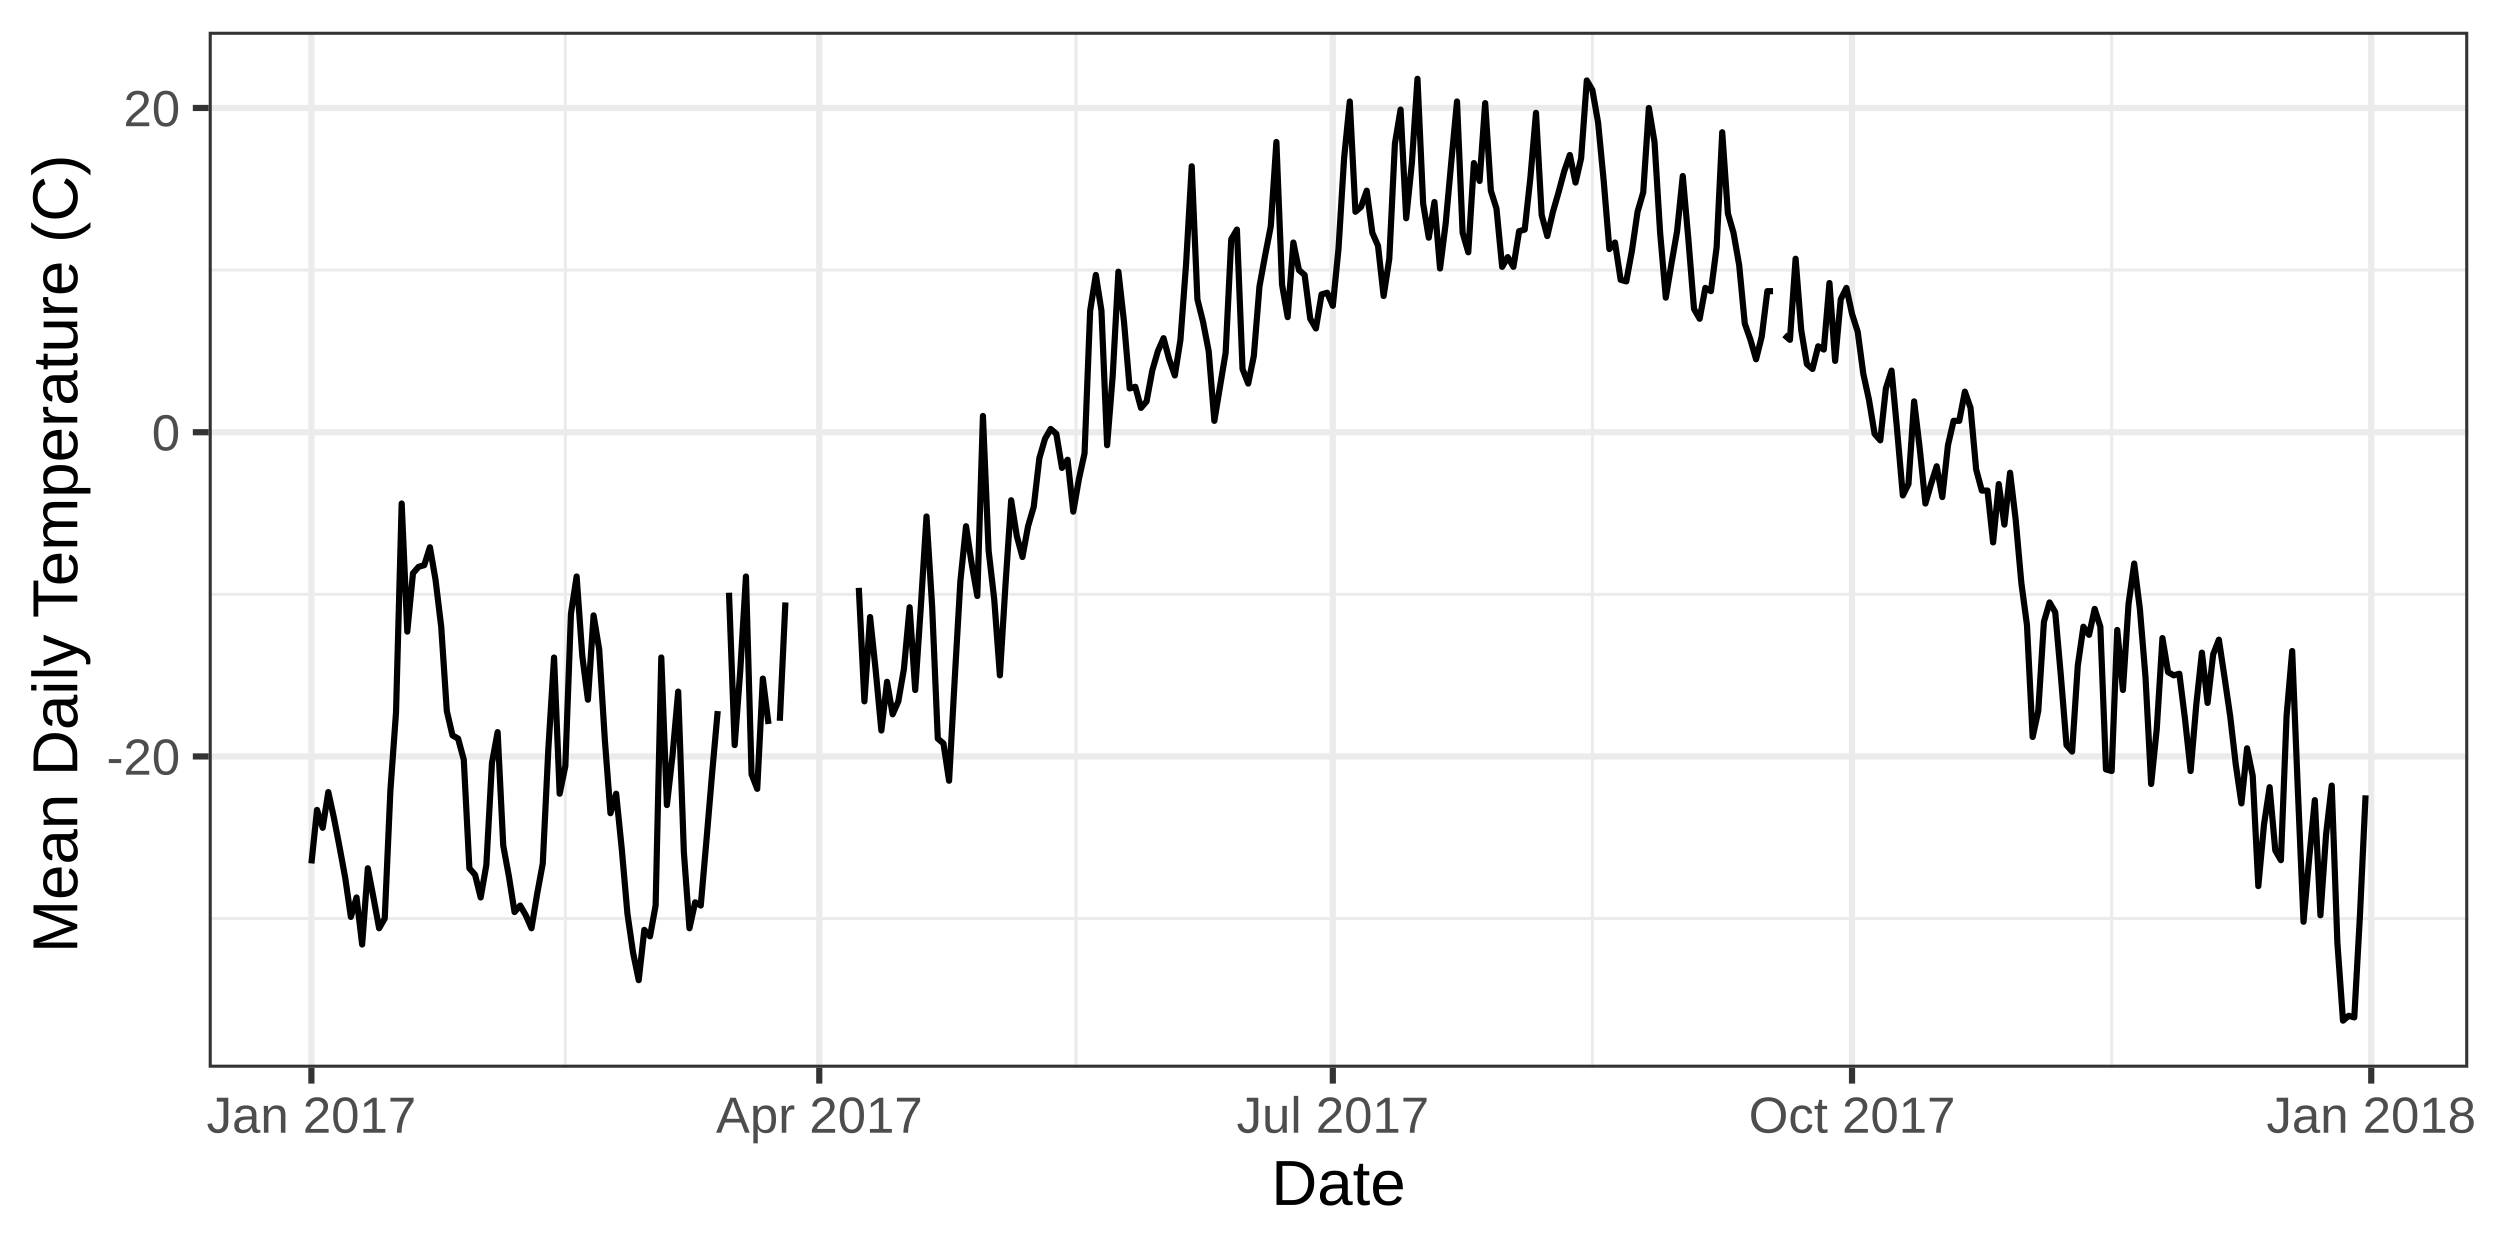
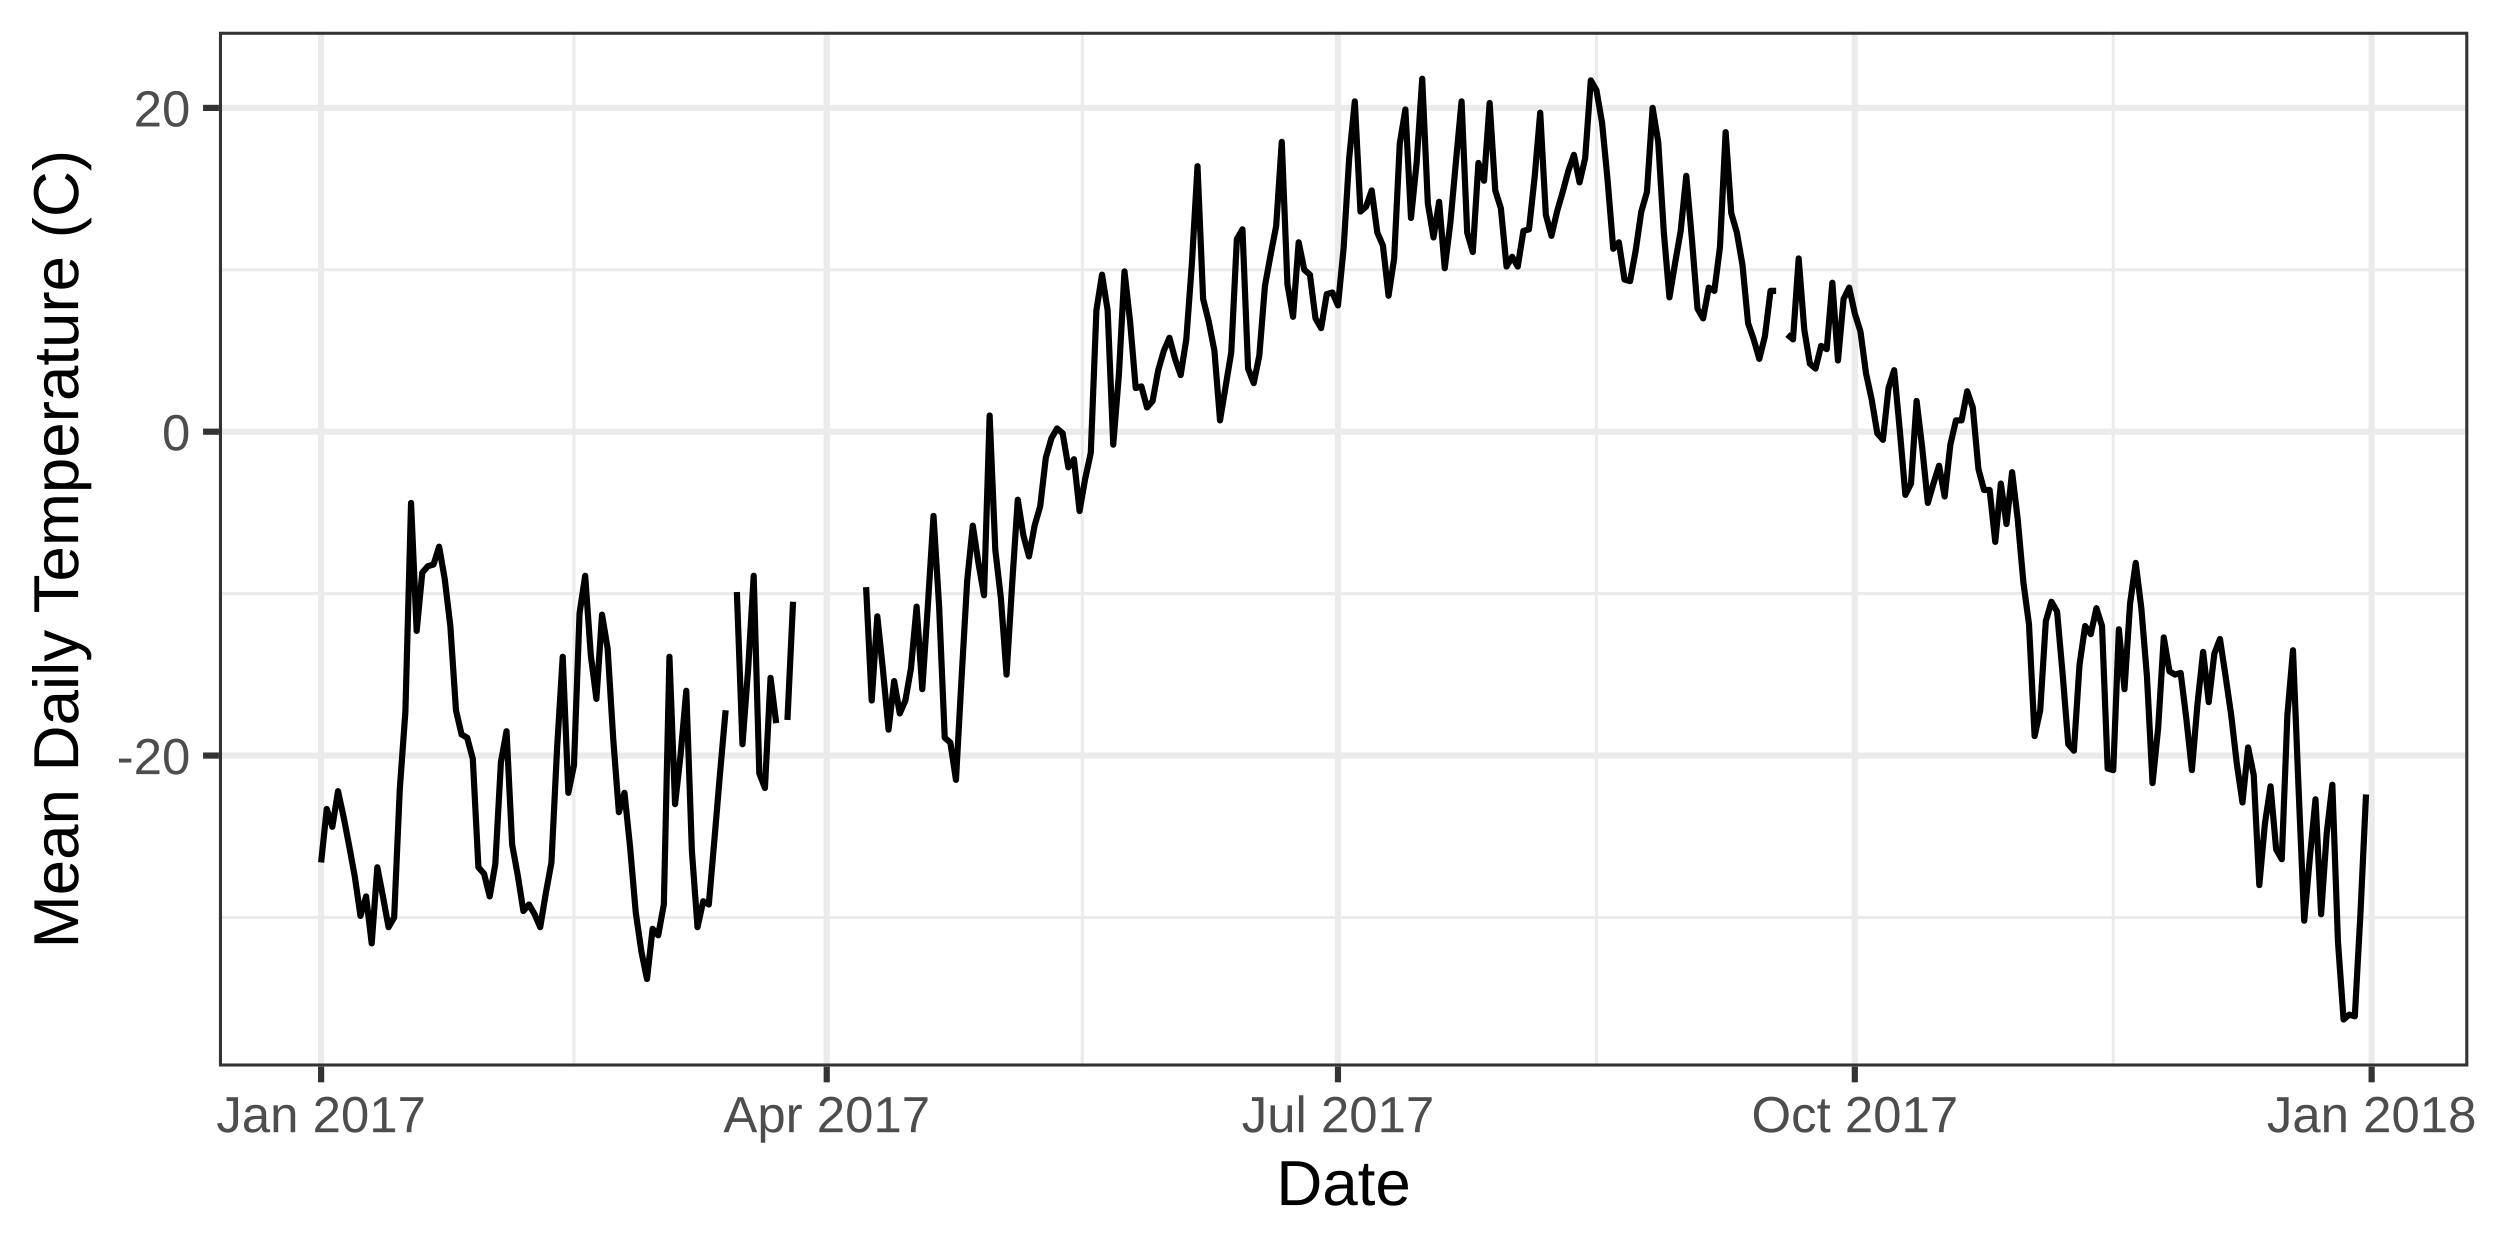
- <svg xmlns="http://www.w3.org/2000/svg" viewBox="0 0 432.00 216.00">
+ <svg xmlns="http://www.w3.org/2000/svg" class="svglite" width="432.00pt" height="216.00pt" viewBox="0 0 432.00 216.00">
  <defs>
    <style type="text/css">
-     line, polyline, polygon, path, rect, circle {
+     .svglite line, .svglite polyline, .svglite polygon, .svglite path, .svglite rect, .svglite circle {
      fill: none;
      stroke: #000000;
      stroke-linecap: round;
      stroke-linejoin: round;
      stroke-miterlimit: 10.00;
    }
  </style>
  </defs>
  <rect width="100%" height="100%" style="stroke: none; fill: #FFFFFF;" />
-   <rect x="0.00" y="0" width="432.00" height="216.00" style="stroke-width: 1.07; stroke: #FFFFFF; fill: #FFFFFF;" />
  <defs>
-     <clipPath id="cpMzYuMDZ8NDI2LjUyfDE4NC41MXw1LjQ4">
-       <rect x="36.06" y="5.48" width="390.46" height="179.03" />
-     </clipPath>
-   </defs>
-   <rect x="36.06" y="5.48" width="390.46" height="179.03" style="stroke-width: 1.07; stroke: none; fill: #FFFFFF;" clip-path="url(#cpMzYuMDZ8NDI2LjUyfDE4NC41MXw1LjQ4)" />
-   <polyline points="36.06,158.72 426.52,158.72 " style="stroke-width: 0.53; stroke: #EBEBEB; stroke-linecap: butt;" clip-path="url(#cpMzYuMDZ8NDI2LjUyfDE4NC41MXw1LjQ4)" />
-   <polyline points="36.06,102.70 426.52,102.70 " style="stroke-width: 0.53; stroke: #EBEBEB; stroke-linecap: butt;" clip-path="url(#cpMzYuMDZ8NDI2LjUyfDE4NC41MXw1LjQ4)" />
-   <polyline points="36.06,46.67 426.52,46.67 " style="stroke-width: 0.53; stroke: #EBEBEB; stroke-linecap: butt;" clip-path="url(#cpMzYuMDZ8NDI2LjUyfDE4NC41MXw1LjQ4)" />
-   <polyline points="97.69,184.51 97.69,5.48 " style="stroke-width: 0.53; stroke: #EBEBEB; stroke-linecap: butt;" clip-path="url(#cpMzYuMDZ8NDI2LjUyfDE4NC41MXw1LjQ4)" />
-   <polyline points="185.94,184.51 185.94,5.48 " style="stroke-width: 0.53; stroke: #EBEBEB; stroke-linecap: butt;" clip-path="url(#cpMzYuMDZ8NDI2LjUyfDE4NC41MXw1LjQ4)" />
-   <polyline points="275.17,184.51 275.17,5.48 " style="stroke-width: 0.53; stroke: #EBEBEB; stroke-linecap: butt;" clip-path="url(#cpMzYuMDZ8NDI2LjUyfDE4NC41MXw1LjQ4)" />
-   <polyline points="364.89,184.51 364.89,5.48 " style="stroke-width: 0.53; stroke: #EBEBEB; stroke-linecap: butt;" clip-path="url(#cpMzYuMDZ8NDI2LjUyfDE4NC41MXw1LjQ4)" />
-   <polyline points="36.06,130.71 426.52,130.71 " style="stroke-width: 1.07; stroke: #EBEBEB; stroke-linecap: butt;" clip-path="url(#cpMzYuMDZ8NDI2LjUyfDE4NC41MXw1LjQ4)" />
-   <polyline points="36.06,74.69 426.52,74.69 " style="stroke-width: 1.07; stroke: #EBEBEB; stroke-linecap: butt;" clip-path="url(#cpMzYuMDZ8NDI2LjUyfDE4NC41MXw1LjQ4)" />
-   <polyline points="36.06,18.66 426.52,18.66 " style="stroke-width: 1.07; stroke: #EBEBEB; stroke-linecap: butt;" clip-path="url(#cpMzYuMDZ8NDI2LjUyfDE4NC41MXw1LjQ4)" />
-   <polyline points="53.81,184.51 53.81,5.48 " style="stroke-width: 1.07; stroke: #EBEBEB; stroke-linecap: butt;" clip-path="url(#cpMzYuMDZ8NDI2LjUyfDE4NC41MXw1LjQ4)" />
-   <polyline points="141.57,184.51 141.57,5.48 " style="stroke-width: 1.07; stroke: #EBEBEB; stroke-linecap: butt;" clip-path="url(#cpMzYuMDZ8NDI2LjUyfDE4NC41MXw1LjQ4)" />
-   <polyline points="230.31,184.51 230.31,5.48 " style="stroke-width: 1.07; stroke: #EBEBEB; stroke-linecap: butt;" clip-path="url(#cpMzYuMDZ8NDI2LjUyfDE4NC41MXw1LjQ4)" />
-   <polyline points="320.03,184.51 320.03,5.48 " style="stroke-width: 1.07; stroke: #EBEBEB; stroke-linecap: butt;" clip-path="url(#cpMzYuMDZ8NDI2LjUyfDE4NC41MXw1LjQ4)" />
-   <polyline points="409.75,184.51 409.75,5.48 " style="stroke-width: 1.07; stroke: #EBEBEB; stroke-linecap: butt;" clip-path="url(#cpMzYuMDZ8NDI2LjUyfDE4NC41MXw1LjQ4)" />
-   <polyline points="53.81,149.20 54.78,139.95 55.76,143.04 56.73,136.87 57.71,141.36 58.68,146.40 59.66,151.72 60.63,158.44 61.61,155.08 62.58,163.21 63.56,150.04 64.53,155.08 65.51,160.40 66.48,158.72 67.46,136.59 68.43,123.15 69.41,87.01 70.38,109.14 71.36,99.06 72.34,97.94 73.31,97.66 74.29,94.57 75.26,100.18 76.24,108.30 77.21,122.87 78.19,127.07 79.16,127.63 80.14,131.27 81.11,150.04 82.09,151.16 83.06,155.08 84.04,149.48 85.01,131.83 85.99,126.51 86.96,146.12 87.94,151.44 88.91,157.60 89.89,156.48 90.86,158.16 91.84,160.40 92.81,154.52 93.79,149.20 94.76,129.31 95.74,113.62 96.71,137.15 97.69,132.39 98.66,106.06 99.64,99.62 100.62,113.34 101.59,120.91 102.57,106.34 103.54,112.22 104.52,127.91 105.49,140.52 106.47,137.15 107.44,146.68 108.42,157.88 109.39,164.61 110.37,169.37 111.34,160.68 112.32,161.80 113.29,156.48 114.27,113.62 115.24,139.11 116.22,130.43 117.19,119.51 118.17,147.24 119.14,160.40 120.12,155.92 121.09,156.48 122.07,145.28 123.04,133.79 124.02,122.87 " style="stroke-width: 1.07; stroke-linecap: butt;" clip-path="url(#cpMzYuMDZ8NDI2LjUyfDE4NC41MXw1LjQ4)" />
-   <polyline points="125.97,102.42 126.95,128.75 127.92,115.86 128.90,99.62 129.87,133.79 130.85,136.31 131.82,117.26 132.80,125.11 " style="stroke-width: 1.07; stroke-linecap: butt;" clip-path="url(#cpMzYuMDZ8NDI2LjUyfDE4NC41MXw1LjQ4)" />
-   <polyline points="134.75,124.55 135.72,104.10 " style="stroke-width: 1.07; stroke-linecap: butt;" clip-path="url(#cpMzYuMDZ8NDI2LjUyfDE4NC41MXw1LjQ4)" />
-   <polyline points="148.40,101.58 149.37,121.19 150.35,106.62 151.32,115.86 152.30,126.23 153.28,117.82 154.25,123.43 155.23,121.19 156.20,115.58 157.18,104.94 158.15,119.23 159.13,104.66 160.10,89.25 161.08,104.94 162.05,127.63 163.03,128.47 164.00,134.91 164.98,117.26 165.95,100.46 166.93,90.93 167.90,97.38 168.88,102.98 169.85,71.88 170.83,95.13 171.80,103.54 172.78,116.70 173.75,101.02 174.73,86.45 175.70,92.61 176.68,96.25 177.65,90.93 178.63,87.57 179.60,79.17 180.58,75.81 181.56,74.12 182.53,74.97 183.51,80.85 184.48,79.45 185.46,88.41 186.43,82.81 187.41,78.33 188.38,53.68 189.36,47.51 190.33,53.68 191.31,76.93 192.28,64.88 193.26,46.95 194.23,55.64 195.21,67.12 196.18,66.84 197.16,70.48 198.13,69.36 199.11,64.04 200.08,60.68 201.06,58.44 202.03,62.08 203.01,64.88 203.98,58.72 204.96,45.55 205.93,28.74 206.91,51.71 207.89,55.64 208.86,60.68 209.84,72.72 210.81,66.84 211.79,60.96 212.76,41.35 213.74,39.67 214.71,63.76 215.69,66.28 216.66,61.52 217.64,49.47 218.61,44.15 219.59,39.11 220.56,24.54 221.54,49.19 222.51,54.80 223.49,41.91 224.46,46.67 225.44,47.51 226.41,55.08 227.39,56.76 228.36,50.87 229.34,50.59 230.31,52.84 231.29,43.03 232.26,27.34 233.24,17.54 234.22,36.59 235.19,35.75 236.17,32.95 237.14,40.23 238.12,42.47 239.09,51.15 240.07,44.71 241.04,24.82 242.02,18.94 242.99,37.71 243.97,28.18 244.94,13.62 245.92,35.19 246.89,41.07 247.87,34.91 248.84,46.39 249.82,38.55 250.79,27.90 251.77,17.54 252.74,40.23 253.72,43.59 254.69,28.18 255.67,31.27 256.64,17.82 257.62,32.95 258.59,36.03 259.57,46.11 260.54,44.43 261.52,46.11 262.50,39.95 263.47,39.67 264.45,30.70 265.42,19.50 266.40,37.15 267.37,40.79 268.35,36.59 269.32,33.23 270.30,29.58 271.27,26.78 272.25,31.55 273.22,27.34 274.20,13.90 275.17,15.58 276.15,21.18 277.12,31.27 278.10,43.03 279.07,41.91 280.05,48.35 281.02,48.63 282.00,43.31 282.97,36.59 283.95,33.23 284.92,18.66 285.90,24.54 286.87,40.23 287.85,51.43 288.83,45.55 289.80,39.95 290.78,30.42 291.75,41.35 292.73,53.40 293.70,55.08 294.68,49.75 295.65,50.31 296.63,42.75 297.60,22.86 298.58,36.87 299.55,40.23 300.53,45.83 301.50,55.92 302.48,58.72 303.45,62.08 304.43,58.16 305.40,50.31 306.38,50.31 " style="stroke-width: 1.07; stroke-linecap: butt;" clip-path="url(#cpMzYuMDZ8NDI2LjUyfDE4NC41MXw1LjQ4)" />
-   <polyline points="308.33,57.88 309.30,58.72 310.28,44.71 311.25,57.04 312.23,62.92 313.20,63.76 314.18,59.84 315.15,60.40 316.13,48.91 317.11,62.36 318.08,51.71 319.06,49.75 320.03,54.24 321.01,57.32 321.98,64.60 322.96,69.08 323.93,74.97 324.91,76.09 325.88,67.12 326.86,64.04 327.83,74.40 328.81,85.61 329.78,83.65 330.76,69.36 331.73,77.49 332.71,87.01 333.68,83.65 334.66,80.57 335.63,85.89 336.61,76.93 337.58,72.72 338.56,72.72 339.53,67.68 340.51,70.48 341.48,81.13 342.46,84.77 343.44,84.77 344.41,93.73 345.39,83.65 346.36,90.65 347.34,81.69 348.31,89.81 349.29,100.74 350.26,108.02 351.24,127.35 352.21,122.87 353.19,107.46 354.16,104.10 355.14,105.78 356.11,116.70 357.09,128.75 358.06,129.87 359.04,115.02 360.01,108.30 360.99,109.70 361.96,105.22 362.94,108.30 363.91,132.95 364.89,133.23 365.86,108.86 366.84,119.23 367.81,104.38 368.79,97.38 369.77,105.22 370.74,116.98 371.72,135.47 372.69,125.95 373.67,110.26 374.64,116.14 375.62,116.70 376.59,116.42 377.57,124.27 378.54,133.23 379.52,121.75 380.49,112.78 381.47,121.47 382.44,113.06 383.42,110.54 384.39,116.98 385.37,123.71 386.34,132.11 387.32,138.83 388.29,129.31 389.27,134.07 390.24,153.12 391.22,142.48 392.19,136.03 393.17,146.96 394.14,148.64 395.12,123.71 396.09,112.50 397.07,136.59 398.05,159.28 399.02,148.36 400.00,138.27 400.97,158.16 401.95,144.16 402.92,135.75 403.90,162.93 404.87,176.37 405.85,175.53 406.82,175.81 407.80,158.16 408.77,137.43 " style="stroke-width: 1.07; stroke-linecap: butt;" clip-path="url(#cpMzYuMDZ8NDI2LjUyfDE4NC41MXw1LjQ4)" />
-   <rect x="36.06" y="5.48" width="390.46" height="179.03" style="stroke-width: 1.07; stroke: #333333;" clip-path="url(#cpMzYuMDZ8NDI2LjUyfDE4NC41MXw1LjQ4)" />
-   <defs>
-     <clipPath id="cpMC4wMHw0MzIuMDB8MjE2LjAwfDAuMDA=">
+     <clipPath id="cpMC4wMHw0MzIuMDB8MC4wMHwyMTYuMDA=">
      <rect x="0.00" y="0.00" width="432.00" height="216.00" />
    </clipPath>
  </defs>
-   <g clip-path="url(#cpMC4wMHw0MzIuMDB8MjE2LjAwfDAuMDA=)">
-     <text x="18.41" y="133.86" style="font-size: 8.80px; fill: #4D4D4D; font-family: Arial;" textLength="12.72px" lengthAdjust="spacingAndGlyphs">-20</text>
+   <g clip-path="url(#cpMC4wMHw0MzIuMDB8MC4wMHwyMTYuMDA=)">
+     <rect x="0" y="0.00" width="432.00" height="216.00" style="stroke-width: 1.07; stroke: #FFFFFF; fill: #FFFFFF;" />
  </g>
-   <g clip-path="url(#cpMC4wMHw0MzIuMDB8MjE2LjAwfDAuMDA=)">
-     <text x="26.23" y="77.83" style="font-size: 8.80px; fill: #4D4D4D; font-family: Arial;" textLength="4.89px" lengthAdjust="spacingAndGlyphs">0</text>
+   <defs>
+     <clipPath id="cpMzcuODN8NDI2LjUyfDUuNDh8MTg0LjI5">
+       <rect x="37.83" y="5.48" width="388.70" height="178.82" />
+     </clipPath>
+   </defs>
+   <g clip-path="url(#cpMzcuODN8NDI2LjUyfDUuNDh8MTg0LjI5)">
+     <rect x="37.83" y="5.48" width="388.70" height="178.82" style="stroke-width: 1.07; stroke: none; fill: #FFFFFF;" />
+     <polyline points="37.83,158.54 426.52,158.54 " style="stroke-width: 0.53; stroke: #EBEBEB; stroke-linecap: butt;" />
+     <polyline points="37.83,102.58 426.52,102.58 " style="stroke-width: 0.53; stroke: #EBEBEB; stroke-linecap: butt;" />
+     <polyline points="37.83,46.62 426.52,46.62 " style="stroke-width: 0.53; stroke: #EBEBEB; stroke-linecap: butt;" />
+     <polyline points="99.18,184.29 99.18,5.48 " style="stroke-width: 0.53; stroke: #EBEBEB; stroke-linecap: butt;" />
+     <polyline points="187.03,184.29 187.03,5.48 " style="stroke-width: 0.53; stroke: #EBEBEB; stroke-linecap: butt;" />
+     <polyline points="275.86,184.29 275.86,5.48 " style="stroke-width: 0.53; stroke: #EBEBEB; stroke-linecap: butt;" />
+     <polyline points="365.17,184.29 365.17,5.48 " style="stroke-width: 0.53; stroke: #EBEBEB; stroke-linecap: butt;" />
+     <polyline points="37.83,130.56 426.52,130.56 " style="stroke-width: 1.07; stroke: #EBEBEB; stroke-linecap: butt;" />
+     <polyline points="37.83,74.60 426.52,74.60 " style="stroke-width: 1.07; stroke: #EBEBEB; stroke-linecap: butt;" />
+     <polyline points="37.83,18.64 426.52,18.64 " style="stroke-width: 1.07; stroke: #EBEBEB; stroke-linecap: butt;" />
+     <polyline points="55.49,184.29 55.49,5.48 " style="stroke-width: 1.07; stroke: #EBEBEB; stroke-linecap: butt;" />
+     <polyline points="142.86,184.29 142.86,5.48 " style="stroke-width: 1.07; stroke: #EBEBEB; stroke-linecap: butt;" />
+     <polyline points="231.20,184.29 231.20,5.48 " style="stroke-width: 1.07; stroke: #EBEBEB; stroke-linecap: butt;" />
+     <polyline points="320.51,184.29 320.51,5.48 " style="stroke-width: 1.07; stroke: #EBEBEB; stroke-linecap: butt;" />
+     <polyline points="409.82,184.29 409.82,5.48 " style="stroke-width: 1.07; stroke: #EBEBEB; stroke-linecap: butt;" />
+     <polyline points="55.49,149.03 56.46,139.79 57.43,142.87 58.41,136.72 59.38,141.19 60.35,146.23 61.32,151.55 62.29,158.26 63.26,154.90 64.23,163.02 65.20,149.87 66.17,154.90 67.14,160.22 68.11,158.54 69.08,136.44 70.05,123.01 71.03,86.91 72.00,109.02 72.97,98.94 73.94,97.83 74.91,97.55 75.88,94.47 76.85,100.06 77.82,108.18 78.79,122.73 79.76,126.92 80.73,127.48 81.70,131.12 82.67,149.87 83.65,150.99 84.62,154.90 85.59,149.31 86.56,131.68 87.53,126.36 88.50,145.95 89.47,151.27 90.44,157.42 91.41,156.30 92.38,157.98 93.35,160.22 94.32,154.34 95.29,149.03 96.27,129.16 97.24,113.49 98.21,137.00 99.18,132.24 100.15,105.94 101.12,99.50 102.09,113.21 103.06,120.77 104.03,106.22 105.00,112.09 105.97,127.76 106.94,140.35 107.91,137.00 108.89,146.51 109.86,157.70 110.83,164.42 111.80,169.17 112.77,160.50 113.74,161.62 114.71,156.30 115.68,113.49 116.65,138.95 117.62,130.28 118.59,119.37 119.56,147.07 120.53,160.22 121.51,155.74 122.48,156.30 123.45,145.11 124.42,133.64 125.39,122.73 " style="stroke-width: 1.07; stroke-linecap: butt;" />
+     <polyline points="127.33,102.30 128.30,128.60 129.27,115.73 130.24,99.50 131.21,133.64 132.18,136.16 133.15,117.13 134.13,124.96 " style="stroke-width: 1.07; stroke-linecap: butt;" />
+     <polyline points="136.07,124.41 137.04,103.98 " style="stroke-width: 1.07; stroke-linecap: butt;" />
+     <polyline points="149.66,101.46 150.63,121.05 151.60,106.50 152.57,115.73 153.54,126.08 154.51,117.69 155.48,123.29 156.45,121.05 157.42,115.45 158.39,104.82 159.37,119.09 160.34,104.54 161.31,89.15 162.28,104.82 163.25,127.48 164.22,128.32 165.19,134.76 166.16,117.13 167.13,100.34 168.10,90.83 169.07,97.27 170.04,102.86 171.01,71.80 171.99,95.03 172.96,103.42 173.93,116.57 174.90,100.90 175.87,86.35 176.84,92.51 177.81,96.15 178.78,90.83 179.75,87.47 180.72,79.08 181.69,75.72 182.66,74.04 183.63,74.88 184.61,80.76 185.58,79.36 186.55,88.31 187.52,82.72 188.49,78.24 189.46,53.62 190.43,47.46 191.40,53.62 192.37,76.84 193.34,64.81 194.31,46.90 195.28,55.58 196.25,67.05 197.23,66.77 198.20,70.41 199.17,69.29 200.14,63.97 201.11,60.61 202.08,58.37 203.05,62.01 204.02,64.81 204.99,58.65 205.96,45.50 206.93,28.72 207.90,51.66 208.87,55.58 209.85,60.61 210.82,72.64 211.79,66.77 212.76,60.89 213.73,41.31 214.70,39.63 215.67,63.69 216.64,66.21 217.61,61.45 218.58,49.42 219.55,44.10 220.52,39.07 221.49,24.52 222.47,49.14 223.44,54.74 224.41,41.87 225.38,46.62 226.35,47.46 227.32,55.02 228.29,56.70 229.26,50.82 230.23,50.54 231.20,52.78 232.17,42.99 233.14,27.32 234.11,17.52 235.09,36.55 236.06,35.71 237.03,32.91 238.00,40.19 238.97,42.43 239.94,51.10 240.91,44.66 241.88,24.80 242.85,18.92 243.82,37.67 244.79,28.16 245.76,13.61 246.73,35.15 247.71,41.03 248.68,34.87 249.65,46.34 250.62,38.51 251.59,27.88 252.56,17.52 253.53,40.19 254.50,43.55 255.47,28.16 256.44,31.23 257.41,17.80 258.38,32.91 259.35,35.99 260.33,46.06 261.30,44.38 262.27,46.06 263.24,39.91 264.21,39.63 265.18,30.67 266.15,19.48 267.12,37.11 268.09,40.75 269.06,36.55 270.03,33.19 271.00,29.56 271.97,26.76 272.95,31.51 273.92,27.32 274.89,13.89 275.86,15.57 276.83,21.16 277.80,31.23 278.77,42.99 279.74,41.87 280.71,48.30 281.68,48.58 282.65,43.27 283.62,36.55 284.59,33.19 285.57,18.64 286.54,24.52 287.51,40.19 288.48,51.38 289.45,45.50 290.42,39.91 291.39,30.39 292.36,41.31 293.33,53.34 294.30,55.02 295.27,49.70 296.24,50.26 297.21,42.71 298.19,22.84 299.16,36.83 300.13,40.19 301.10,45.78 302.07,55.86 303.04,58.65 304.01,62.01 304.98,58.09 305.95,50.26 306.92,50.26 " style="stroke-width: 1.07; stroke-linecap: butt;" />
+     <polyline points="308.86,57.81 309.83,58.65 310.81,44.66 311.78,56.98 312.75,62.85 313.72,63.69 314.69,59.77 315.66,60.33 316.63,48.86 317.60,62.29 318.57,51.66 319.54,49.70 320.51,54.18 321.48,57.26 322.45,64.53 323.42,69.01 324.40,74.88 325.37,76.00 326.34,67.05 327.31,63.97 328.28,74.32 329.25,85.51 330.22,83.56 331.19,69.29 332.16,77.40 333.13,86.91 334.10,83.56 335.07,80.48 336.04,85.79 337.02,76.84 337.99,72.64 338.96,72.64 339.93,67.61 340.90,70.41 341.87,81.04 342.84,84.67 343.81,84.67 344.78,93.63 345.75,83.56 346.72,90.55 347.69,81.60 348.66,89.71 349.64,100.62 350.61,107.90 351.58,127.20 352.55,122.73 353.52,107.34 354.49,103.98 355.46,105.66 356.43,116.57 357.40,128.60 358.37,129.72 359.34,114.89 360.31,108.18 361.28,109.58 362.26,105.10 363.23,108.18 364.20,132.80 365.17,133.08 366.14,108.74 367.11,119.09 368.08,104.26 369.05,97.27 370.02,105.10 370.99,116.85 371.96,135.32 372.93,125.80 373.90,110.14 374.88,116.01 375.85,116.57 376.82,116.29 377.79,124.13 378.76,133.08 379.73,121.61 380.70,112.65 381.67,121.33 382.64,112.93 383.61,110.42 384.58,116.85 385.55,123.57 386.52,131.96 387.50,138.67 388.47,129.16 389.44,133.92 390.41,152.94 391.38,142.31 392.35,135.88 393.32,146.79 394.29,148.47 395.26,123.57 396.23,112.37 397.20,136.44 398.17,159.10 399.14,148.19 400.12,138.12 401.09,157.98 402.06,143.99 403.03,135.60 404.00,162.74 404.97,176.17 405.94,175.33 406.91,175.61 407.88,157.98 408.85,137.28 " style="stroke-width: 1.07; stroke-linecap: butt;" />
+     <rect x="37.83" y="5.48" width="388.70" height="178.82" style="stroke-width: 1.07; stroke: #333333;" />
  </g>
-   <g clip-path="url(#cpMC4wMHw0MzIuMDB8MjE2LjAwfDAuMDA=)">
-     <text x="21.34" y="21.81" style="font-size: 8.80px; fill: #4D4D4D; font-family: Arial;" textLength="9.79px" lengthAdjust="spacingAndGlyphs">20</text>
-   </g>
-   <polyline points="33.32,130.71 36.06,130.71 " style="stroke-width: 1.07; stroke: #333333; stroke-linecap: butt;" clip-path="url(#cpMC4wMHw0MzIuMDB8MjE2LjAwfDAuMDA=)" />
-   <polyline points="33.32,74.69 36.06,74.69 " style="stroke-width: 1.07; stroke: #333333; stroke-linecap: butt;" clip-path="url(#cpMC4wMHw0MzIuMDB8MjE2LjAwfDAuMDA=)" />
-   <polyline points="33.32,18.66 36.06,18.66 " style="stroke-width: 1.07; stroke: #333333; stroke-linecap: butt;" clip-path="url(#cpMC4wMHw0MzIuMDB8MjE2LjAwfDAuMDA=)" />
-   <polyline points="53.81,187.25 53.81,184.51 " style="stroke-width: 1.07; stroke: #333333; stroke-linecap: butt;" clip-path="url(#cpMC4wMHw0MzIuMDB8MjE2LjAwfDAuMDA=)" />
-   <polyline points="141.57,187.25 141.57,184.51 " style="stroke-width: 1.07; stroke: #333333; stroke-linecap: butt;" clip-path="url(#cpMC4wMHw0MzIuMDB8MjE2LjAwfDAuMDA=)" />
-   <polyline points="230.31,187.25 230.31,184.51 " style="stroke-width: 1.07; stroke: #333333; stroke-linecap: butt;" clip-path="url(#cpMC4wMHw0MzIuMDB8MjE2LjAwfDAuMDA=)" />
-   <polyline points="320.03,187.25 320.03,184.51 " style="stroke-width: 1.07; stroke: #333333; stroke-linecap: butt;" clip-path="url(#cpMC4wMHw0MzIuMDB8MjE2LjAwfDAuMDA=)" />
-   <polyline points="409.75,187.25 409.75,184.51 " style="stroke-width: 1.07; stroke: #333333; stroke-linecap: butt;" clip-path="url(#cpMC4wMHw0MzIuMDB8MjE2LjAwfDAuMDA=)" />
-   <g clip-path="url(#cpMC4wMHw0MzIuMDB8MjE2LjAwfDAuMDA=)">
-     <text x="35.70" y="195.74" style="font-size: 8.80px; fill: #4D4D4D; font-family: Arial;" textLength="36.21px" lengthAdjust="spacingAndGlyphs">Jan 2017</text>
-   </g>
-   <g clip-path="url(#cpMC4wMHw0MzIuMDB8MjE2LjAwfDAuMDA=)">
-     <text x="123.72" y="195.74" style="font-size: 8.80px; fill: #4D4D4D; font-family: Arial;" textLength="35.72px" lengthAdjust="spacingAndGlyphs">Apr 2017</text>
-   </g>
-   <g clip-path="url(#cpMC4wMHw0MzIuMDB8MjE2LjAwfDAuMDA=)">
-     <text x="213.68" y="195.74" style="font-size: 8.80px; fill: #4D4D4D; font-family: Arial;" textLength="33.27px" lengthAdjust="spacingAndGlyphs">Jul 2017</text>
-   </g>
-   <g clip-path="url(#cpMC4wMHw0MzIuMDB8MjE2LjAwfDAuMDA=)">
-     <text x="302.18" y="195.74" style="font-size: 8.80px; fill: #4D4D4D; font-family: Arial;" textLength="35.71px" lengthAdjust="spacingAndGlyphs">Oct 2017</text>
-   </g>
-   <g clip-path="url(#cpMC4wMHw0MzIuMDB8MjE2LjAwfDAuMDA=)">
-     <text x="391.64" y="195.74" style="font-size: 8.80px; fill: #4D4D4D; font-family: Arial;" textLength="36.21px" lengthAdjust="spacingAndGlyphs">Jan 2018</text>
-   </g>
-   <g clip-path="url(#cpMC4wMHw0MzIuMDB8MjE2LjAwfDAuMDA=)">
-     <text x="219.67" y="208.21" style="font-size: 11.00px; font-family: Arial;" textLength="23.24px" lengthAdjust="spacingAndGlyphs">Date</text>
-   </g>
-   <g clip-path="url(#cpMC4wMHw0MzIuMDB8MjE2LjAwfDAuMDA=)">
-     <text transform="translate(13.35,164.68) rotate(-90)" style="font-size: 11.00px; font-family: Arial;" textLength="139.37px" lengthAdjust="spacingAndGlyphs">Mean Daily Temperature (C)</text>
+   <g clip-path="url(#cpMC4wMHw0MzIuMDB8MC4wMHwyMTYuMDA=)">
+     <text x="32.89" y="133.77" text-anchor="end" style="font-size: 8.80px; fill: #4D4D4D; font-family: Arial;" textLength="14.36px" lengthAdjust="spacingAndGlyphs">-20</text>
+     <text x="32.89" y="77.81" text-anchor="end" style="font-size: 8.80px; fill: #4D4D4D; font-family: Arial;" textLength="5.59px" lengthAdjust="spacingAndGlyphs">0</text>
+     <text x="32.89" y="21.85" text-anchor="end" style="font-size: 8.80px; fill: #4D4D4D; font-family: Arial;" textLength="11.19px" lengthAdjust="spacingAndGlyphs">20</text>
+     <polyline points="35.09,130.56 37.83,130.56 " style="stroke-width: 1.07; stroke: #333333; stroke-linecap: butt;" />
+     <polyline points="35.09,74.60 37.83,74.60 " style="stroke-width: 1.07; stroke: #333333; stroke-linecap: butt;" />
+     <polyline points="35.09,18.64 37.83,18.64 " style="stroke-width: 1.07; stroke: #333333; stroke-linecap: butt;" />
+     <polyline points="55.49,187.03 55.49,184.29 " style="stroke-width: 1.07; stroke: #333333; stroke-linecap: butt;" />
+     <polyline points="142.86,187.03 142.86,184.29 " style="stroke-width: 1.07; stroke: #333333; stroke-linecap: butt;" />
+     <polyline points="231.20,187.03 231.20,184.29 " style="stroke-width: 1.07; stroke: #333333; stroke-linecap: butt;" />
+     <polyline points="320.51,187.03 320.51,184.29 " style="stroke-width: 1.07; stroke: #333333; stroke-linecap: butt;" />
+     <polyline points="409.82,187.03 409.82,184.29 " style="stroke-width: 1.07; stroke: #333333; stroke-linecap: butt;" />
+     <text x="55.49" y="195.64" text-anchor="middle" style="font-size: 8.80px; fill: #4D4D4D; font-family: Arial;" textLength="38.73px" lengthAdjust="spacingAndGlyphs">Jan 2017</text>
+     <text x="142.86" y="195.64" text-anchor="middle" style="font-size: 8.80px; fill: #4D4D4D; font-family: Arial;" textLength="40.39px" lengthAdjust="spacingAndGlyphs">Apr 2017</text>
+     <text x="231.20" y="195.64" text-anchor="middle" style="font-size: 8.80px; fill: #4D4D4D; font-family: Arial;" textLength="35.78px" lengthAdjust="spacingAndGlyphs">Jul 2017</text>
+     <text x="320.51" y="195.64" text-anchor="middle" style="font-size: 8.80px; fill: #4D4D4D; font-family: Arial;" textLength="40.38px" lengthAdjust="spacingAndGlyphs">Oct 2017</text>
+     <text x="409.82" y="195.64" text-anchor="middle" style="font-size: 8.80px; fill: #4D4D4D; font-family: Arial;" textLength="38.73px" lengthAdjust="spacingAndGlyphs">Jan 2018</text>
+     <text x="232.17" y="208.23" text-anchor="middle" style="font-size: 11.00px; font-family: Arial;" textLength="26.29px" lengthAdjust="spacingAndGlyphs">Date</text>
+     <text transform="translate(13.50,94.89) rotate(-90)" text-anchor="middle" style="font-size: 11.00px; font-family: Arial;" textLength="154.24px" lengthAdjust="spacingAndGlyphs">Mean Daily Temperature (C)</text>
  </g>
</svg>
